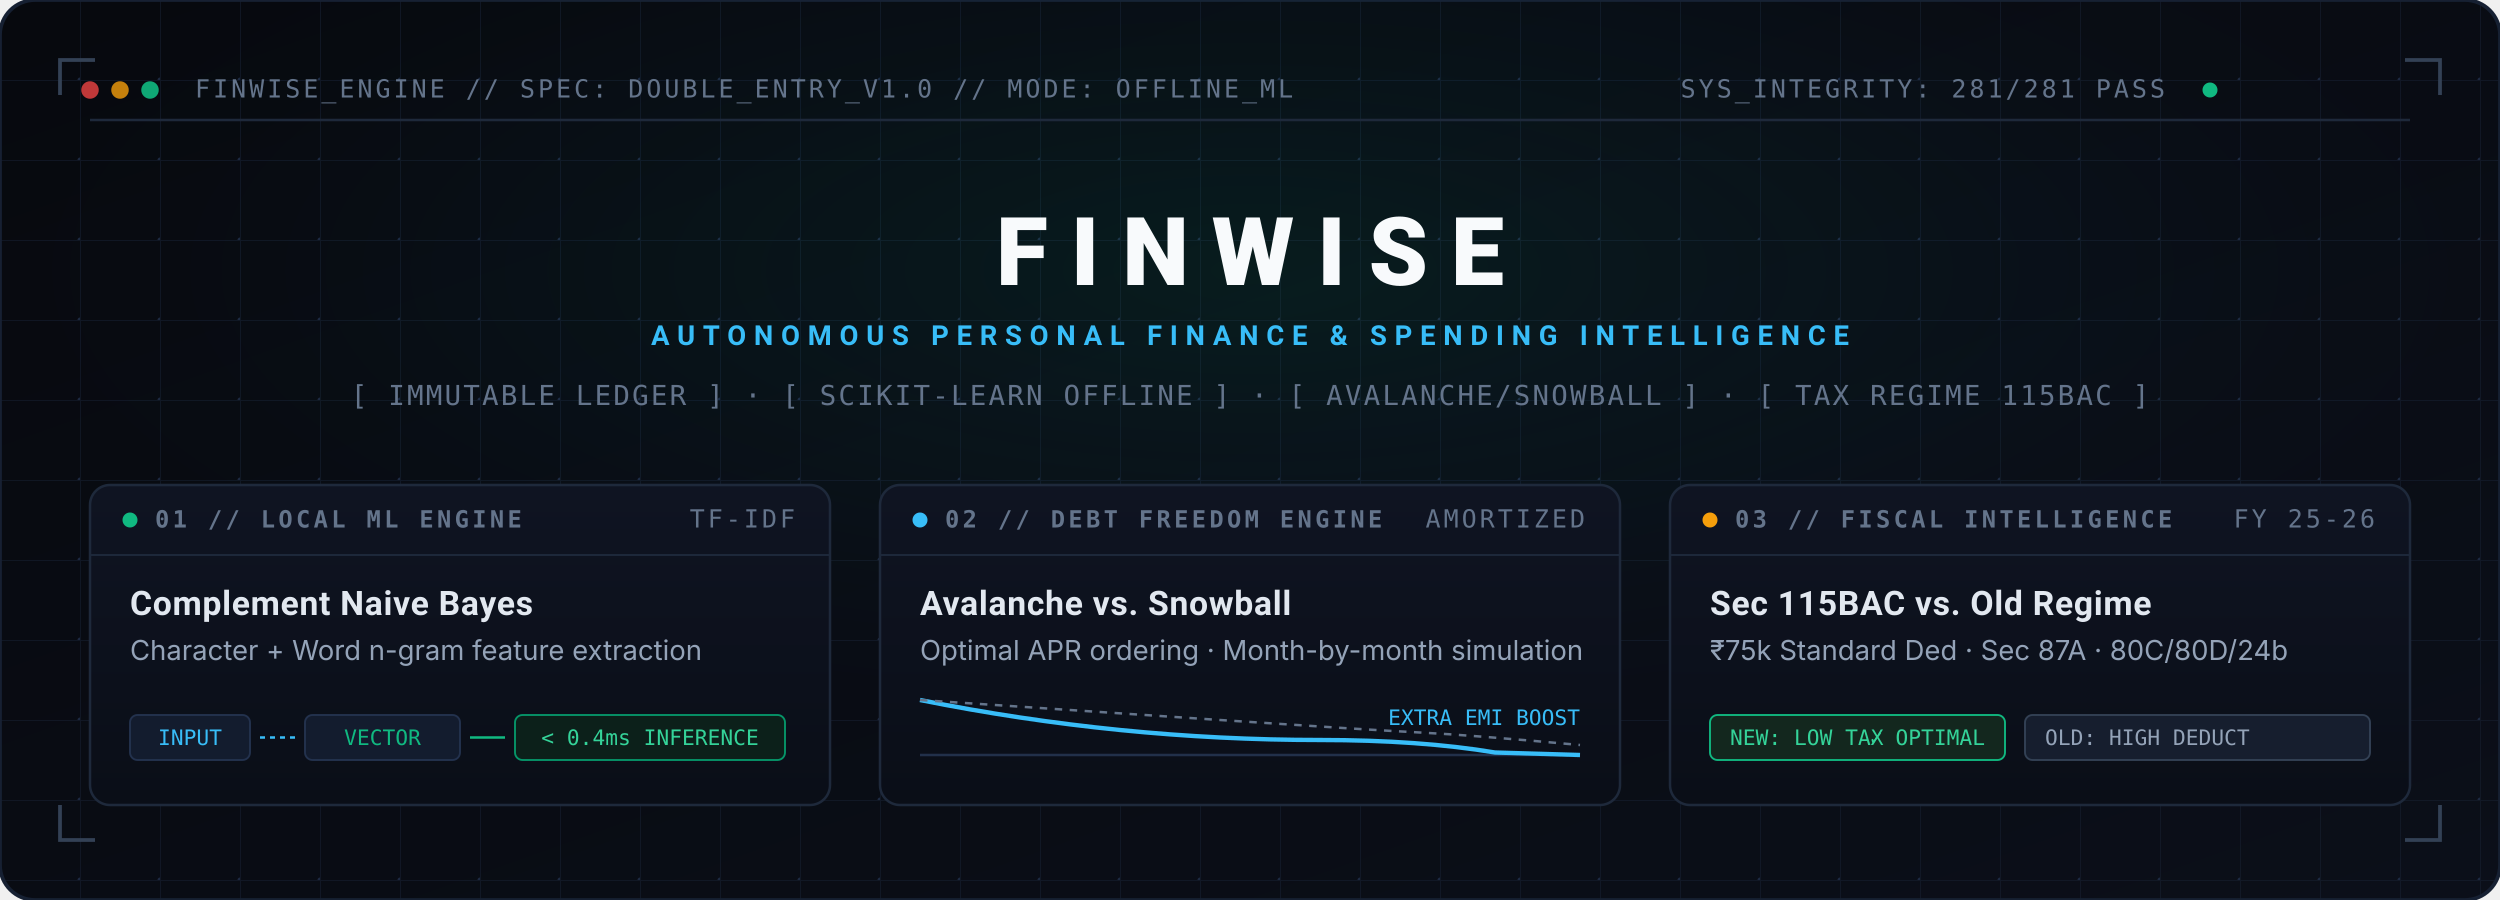
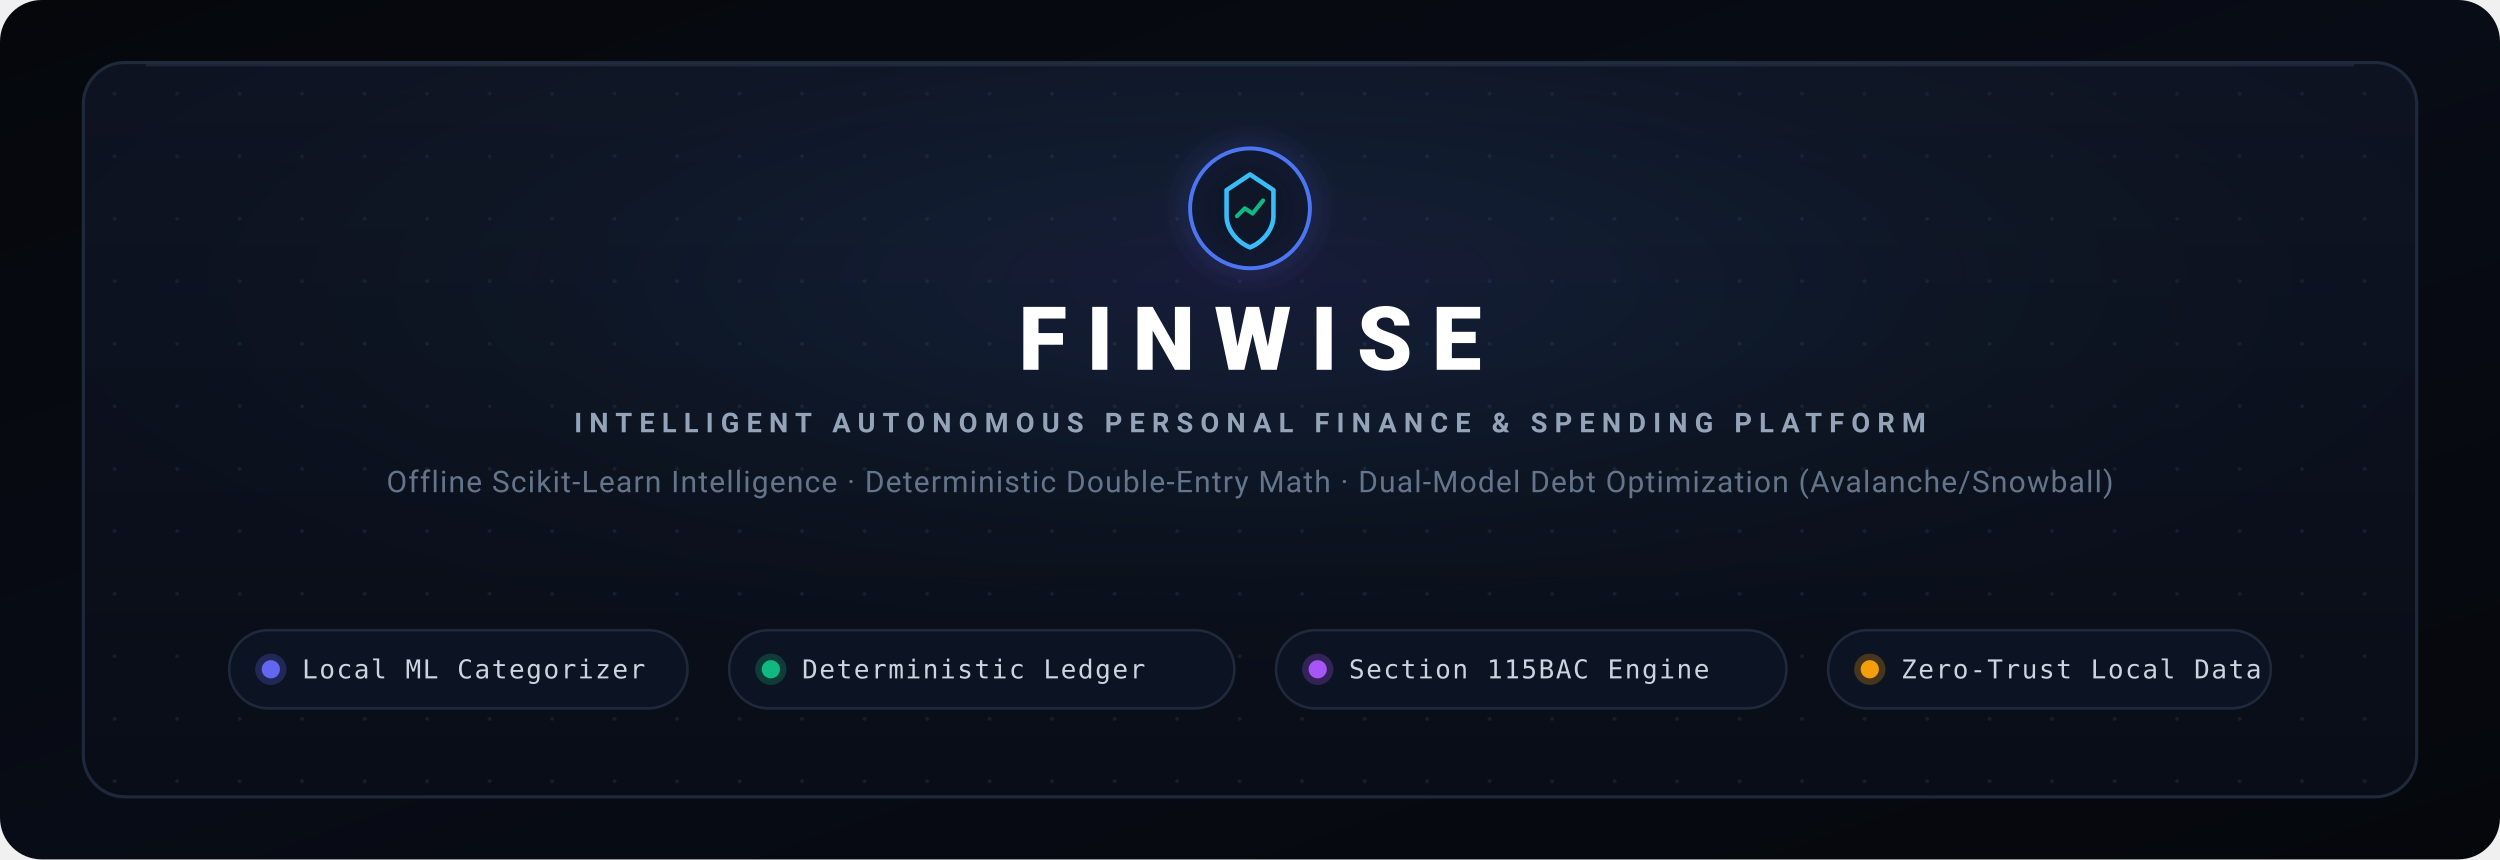
- <svg xmlns="http://www.w3.org/2000/svg" viewBox="0 0 1000 360" width="100%" height="100%">
+ <svg xmlns="http://www.w3.org/2000/svg" viewBox="0 0 960 330" width="100%" height="100%">
  <defs>
-     <linearGradient id="bg-grad" x1="0%" y1="0%" x2="100%" y2="100%">
-       <stop offset="0%" stop-color="#07090E" />
-       <stop offset="100%" stop-color="#0B0F19" />
+     <linearGradient id="bg-canvas" x1="0%" y1="0%" x2="100%" y2="100%">
+       <stop offset="0%" stop-color="#05070B" />
+       <stop offset="50%" stop-color="#080C16" />
+       <stop offset="100%" stop-color="#05070B" />
    </linearGradient>
-     <linearGradient id="card-grad" x1="0%" y1="0%" x2="0%" y2="100%">
-       <stop offset="0%" stop-color="#0F1422" />
-       <stop offset="100%" stop-color="#0A0E17" />
+     <linearGradient id="card-surface" x1="0%" y1="0%" x2="0%" y2="100%">
+       <stop offset="0%" stop-color="#0E1322" />
+       <stop offset="100%" stop-color="#090D17" />
    </linearGradient>
-     <linearGradient id="emerald-laser" x1="0%" y1="0%" x2="100%" y2="0%">
-       <stop offset="0%" stop-color="#10B981" />
-       <stop offset="100%" stop-color="#06B6D4" />
-     </linearGradient>
-     <linearGradient id="spark-fill" x1="0%" y1="0%" x2="0%" y2="100%">
-       <stop offset="0%" stop-color="#10B981" stop-opacity="0.35" />
-       <stop offset="100%" stop-color="#10B981" stop-opacity="0.0" />
-     </linearGradient>
-     <pattern id="tech-grid" width="32" height="32" patternUnits="userSpaceOnUse">
-       <path d="M 32 0 L 0 0 0 32" fill="none" stroke="#162032" stroke-width="0.75" opacity="0.6" />
-       <circle cx="32" cy="32" r="1" fill="#22314E" opacity="0.8" />
+     <radialGradient id="card-spotlight" cx="50%" cy="30%" r="60%">
+       <stop offset="0%" stop-color="#6366F1" stop-opacity="0.12" />
+       <stop offset="50%" stop-color="#38BDF8" stop-opacity="0.03" />
+       <stop offset="100%" stop-color="#000000" stop-opacity="0" />
+     </radialGradient>
+     <filter id="emblem-glow" x="-40%" y="-40%" width="180%" height="180%">
+       <feGaussianBlur stdDeviation="6" result="blur" />
+       <feComposite in="SourceGraphic" in2="blur" operator="over" />
+     </filter>
+     <pattern id="micro-grid" width="24" height="24" patternUnits="userSpaceOnUse">
+       <circle cx="12" cy="12" r="0.75" fill="#1E293B" opacity="0.6" />
    </pattern>
-     <radialGradient id="ambient-center" cx="50%" cy="30%" r="55%">
-       <stop offset="0%" stop-color="#00E599" stop-opacity="0.08" />
-       <stop offset="60%" stop-color="#00B4D8" stop-opacity="0.02" />
-       <stop offset="100%" stop-color="#000000" stop-opacity="0" />
+     <radialGradient id="halo-glow" cx="50%" cy="50%" r="50%">
+       <stop offset="0%" stop-color="#6366F1" stop-opacity="0.25" />
+       <stop offset="100%" stop-color="#6366F1" stop-opacity="0" />
    </radialGradient>
  </defs>
  <style>
-     .mono-code {
-       font-family: ui-monospace, "SF Mono", "JetBrains Mono", Menlo, Consolas, monospace;
-       font-size: 10px;
-       letter-spacing: 0.12em;
-       fill: #64748B;
+     .brand-title {
+       font-family: -apple-system, BlinkMacSystemFont, "Segoe UI", "Geist", Roboto, "Helvetica Neue", sans-serif;
+       font-size: 34px;
+       font-weight: 800;
+       letter-spacing: 0.22em;
+       fill: #FFFFFF;
+     }
+     .brand-subtitle {
+       font-family: -apple-system, BlinkMacSystemFont, "Segoe UI", Roboto, "Helvetica Neue", sans-serif;
+       font-size: 10.5px;
+       font-weight: 700;
+       letter-spacing: 0.26em;
+       fill: #94A3B8;
      text-transform: uppercase;
    }
-     .brand-title {
-       font-family: -apple-system, BlinkMacSystemFont, "Segoe UI", Roboto, "Helvetica Neue", Arial, sans-serif;
-       font-size: 38px;
-       font-weight: 800;
-       letter-spacing: 0.24em;
-       fill: #F8FAFC;
+     .brand-desc {
+       font-family: -apple-system, BlinkMacSystemFont, "Segoe UI", Roboto, sans-serif;
+       font-size: 11.5px;
+       font-weight: 400;
+       letter-spacing: 0.04em;
+       fill: #64748B;
    }
-     .brand-subtitle {
-       font-family: -apple-system, BlinkMacSystemFont, "Segoe UI", Roboto, "Helvetica Neue", Arial, sans-serif;
-       font-size: 11px;
-       font-weight: 600;
-       letter-spacing: 0.28em;
-       fill: #38BDF8;
-       text-transform: uppercase;
-     }
-     .card-label {
-       font-family: ui-monospace, "SF Mono", "JetBrains Mono", Menlo, Consolas, monospace;
-       font-size: 9.5px;
-       font-weight: 600;
-       letter-spacing: 0.14em;
-       fill: #64748B;
-       text-transform: uppercase;
-     }
-     .card-val {
-       font-family: -apple-system, BlinkMacSystemFont, "Segoe UI", Roboto, sans-serif;
-       font-size: 13.5px;
-       font-weight: 700;
-       letter-spacing: 0.02em;
-       fill: #E2E8F0;
-     }
-     .card-metric {
+     .pill-text {
      font-family: ui-monospace, "SF Mono", "JetBrains Mono", Menlo, Consolas, monospace;
      font-size: 10px;
      font-weight: 500;
-       fill: #10B981;
+       letter-spacing: 0.06em;
+       fill: #CBD5E1;
    }
  </style>
-   <rect x="0" y="0" width="1000" height="360" rx="14" fill="url(#bg-grad)" stroke="#162032" stroke-width="1.5" />
-   <rect x="0" y="0" width="1000" height="360" rx="14" fill="url(#tech-grid)" />
-   <rect x="0" y="0" width="1000" height="360" rx="14" fill="url(#ambient-center)" />
-   <path d="M 24 38 L 24 24 L 38 24" fill="none" stroke="#334155" stroke-width="1.5" />
-   <path d="M 976 38 L 976 24 L 962 24" fill="none" stroke="#334155" stroke-width="1.5" />
-   <path d="M 24 322 L 24 336 L 38 336" fill="none" stroke="#334155" stroke-width="1.5" />
-   <path d="M 976 322 L 976 336 L 962 336" fill="none" stroke="#334155" stroke-width="1.5" />
-   <g transform="translate(36, 32)">
-     <circle cx="0" cy="4" r="3.5" fill="#EF4444" opacity="0.8" />
-     <circle cx="12" cy="4" r="3.5" fill="#F59E0B" opacity="0.8" />
-     <circle cx="24" cy="4" r="3.5" fill="#10B981" opacity="0.9" />
-     <text x="42" y="7" class="mono-code">FINWISE_ENGINE // SPEC: DOUBLE_ENTRY_V1.0 // MODE: OFFLINE_ML</text>
-     <text x="830" y="7" class="mono-code" text-anchor="end">SYS_INTEGRITY: 281/281 PASS</text>
-     <circle cx="848" cy="4" r="3" fill="#10B981" />
-   </g>
-   <line x1="36" y1="48" x2="964" y2="48" stroke="#1E293B" stroke-width="1" />
-   <g transform="translate(500, 114)" text-anchor="middle">
-     <text x="0" y="0" class="brand-title">FINWISE</text>
-     <text x="0" y="24" class="brand-subtitle">AUTONOMOUS PERSONAL FINANCE &amp; SPENDING INTELLIGENCE</text>
-     <text x="0" y="48" font-family="ui-monospace, monospace" font-size="11px" fill="#64748B" letter-spacing="0.08em">
-       [ IMMUTABLE LEDGER ] · [ SCIKIT-LEARN OFFLINE ] · [ AVALANCHE/SNOWBALL ] · [ TAX REGIME 115BAC ]
-     </text>
-   </g>
-   <g transform="translate(36, 194)">
-     <g transform="translate(0, 0)">
-       <rect x="0" y="0" width="296" height="128" rx="8" fill="url(#card-grad)" stroke="#1E293B" stroke-width="1" />
-       <line x1="0" y1="28" x2="296" y2="28" stroke="#1E293B" stroke-width="0.75" />
-       <circle cx="16" cy="14" r="3" fill="#10B981" />
-       <text x="26" y="17" class="card-label">01 // LOCAL ML ENGINE</text>
-       <text x="282" y="17" class="mono-code" text-anchor="end">TF-IDF</text>
-       <text x="16" y="52" class="card-val">Complement Naive Bayes</text>
-       <text x="16" y="70" font-family="-apple-system, sans-serif" font-size="11px" fill="#94A3B8">
-         Character + Word n-gram feature extraction
+   <rect x="0" y="0" width="960" height="330" rx="16" fill="url(#bg-canvas)" />
+   <g transform="translate(32, 24)">
+     <rect x="0" y="0" width="896" height="282" rx="16" fill="url(#card-surface)" stroke="#1E293B" stroke-width="1.2" />
+     <rect x="0" y="0" width="896" height="282" rx="16" fill="url(#micro-grid)" />
+     <rect x="0" y="0" width="896" height="282" rx="16" fill="url(#card-spotlight)" />
+     <line x1="24" y1="1" x2="872" y2="1" stroke="#334155" stroke-opacity="0.4" stroke-width="1" />
+     <g transform="translate(448, 56)">
+       <circle cx="0" cy="0" r="32" fill="url(#halo-glow)" />
+       <circle cx="0" cy="0" r="23" fill="#0E1628" stroke="#3B82F6" stroke-width="1.5" />
+       <circle cx="0" cy="0" r="23" fill="none" stroke="#6366F1" stroke-width="1" opacity="0.6" filter="url(#emblem-glow)" />
+       <path d="M -9 -7 L 0 -13 L 9 -7 L 9 3 C 9 8 5 13 0 15 C -5 13 -9 8 -9 3 Z" fill="none" stroke="#38BDF8" stroke-width="1.75" stroke-linejoin="round" />
+       <path d="M -5 3 L -2 0 L 1 2 L 5 -3" fill="none" stroke="#10B981" stroke-width="1.6" stroke-linecap="round" stroke-linejoin="round" />
+     </g>
+     <g transform="translate(448, 118)" text-anchor="middle">
+       <text x="0" y="0" class="brand-title">FINWISE</text>
+       <text x="0" y="24" class="brand-subtitle">INTELLIGENT AUTONOMOUS PERSONAL FINANCE &amp; SPENDING PLATFORM</text>
+       <text x="0" y="47" class="brand-desc">
+         Offline Scikit-Learn Intelligence · Deterministic Double-Entry Math · Dual-Model Debt Optimization (Avalanche/Snowball)
      </text>
-       <g transform="translate(16, 92)">
-         <rect x="0" y="0" width="48" height="18" rx="3" fill="#131C2E" stroke="#23324E" stroke-width="0.75" />
-         <text x="24" y="12" font-family="ui-monospace, monospace" font-size="8.5px" fill="#38BDF8" text-anchor="middle">INPUT</text>
-         <path d="M 52 9 L 66 9" stroke="#38BDF8" stroke-width="1" stroke-dasharray="2 2" />
-         <rect x="70" y="0" width="62" height="18" rx="3" fill="#131C2E" stroke="#23324E" stroke-width="0.75" />
-         <text x="101" y="12" font-family="ui-monospace, monospace" font-size="8.5px" fill="#10B981" text-anchor="middle">VECTOR</text>
-         <path d="M 136 9 L 150 9" stroke="#10B981" stroke-width="1" />
-         <rect x="154" y="0" width="108" height="18" rx="3" fill="#0C201A" stroke="#059669" stroke-width="0.75" />
-         <text x="208" y="12" font-family="ui-monospace, monospace" font-size="8.5px" fill="#34D399" text-anchor="middle">&lt; 0.4ms INFERENCE</text>
+     </g>
+     <g transform="translate(56, 218)">
+       <g transform="translate(0, 0)">
+         <rect x="0" y="0" width="176" height="30" rx="15" fill="#0C1322" stroke="#1E293B" stroke-width="1" />
+         <circle cx="16" cy="15" r="3.5" fill="#6366F1" />
+         <circle cx="16" cy="15" r="6" fill="#6366F1" opacity="0.25" />
+         <text x="28" y="18.5" class="pill-text">Local ML Categorizer</text>
      </g>
-     </g>
-     <g transform="translate(316, 0)">
-       <rect x="0" y="0" width="296" height="128" rx="8" fill="url(#card-grad)" stroke="#1E293B" stroke-width="1" />
-       <line x1="0" y1="28" x2="296" y2="28" stroke="#1E293B" stroke-width="0.75" />
-       <circle cx="16" cy="14" r="3" fill="#38BDF8" />
-       <text x="26" y="17" class="card-label">02 // DEBT FREEDOM ENGINE</text>
-       <text x="282" y="17" class="mono-code" text-anchor="end">AMORTIZED</text>
-       <text x="16" y="52" class="card-val">Avalanche vs. Snowball</text>
-       <text x="16" y="70" font-family="-apple-system, sans-serif" font-size="11px" fill="#94A3B8">
-         Optimal APR ordering · Month-by-month simulation
-       </text>
-       <g transform="translate(16, 84)">
-         <line x1="0" y1="24" x2="264" y2="24" stroke="#22304A" stroke-width="1" />
-         <path d="M 0 2 Q 40 10, 80 14 T 160 18 T 230 23 L 264 24" fill="none" stroke="#38BDF8" stroke-width="1.75" />
-         <path d="M 0 2 Q 60 6, 120 10 T 200 15 T 264 20" fill="none" stroke="#64748B" stroke-width="1" stroke-dasharray="3 3" />
-         <text x="264" y="12" font-family="ui-monospace, monospace" font-size="8.5px" fill="#38BDF8" text-anchor="end">EXTRA EMI BOOST</text>
+       <g transform="translate(192, 0)">
+         <rect x="0" y="0" width="194" height="30" rx="15" fill="#0C1322" stroke="#1E293B" stroke-width="1" />
+         <circle cx="16" cy="15" r="3.5" fill="#10B981" />
+         <circle cx="16" cy="15" r="6" fill="#10B981" opacity="0.25" />
+         <text x="28" y="18.5" class="pill-text">Deterministic Ledger</text>
      </g>
-     </g>
-     <g transform="translate(632, 0)">
-       <rect x="0" y="0" width="296" height="128" rx="8" fill="url(#card-grad)" stroke="#1E293B" stroke-width="1" />
-       <line x1="0" y1="28" x2="296" y2="28" stroke="#1E293B" stroke-width="0.75" />
-       <circle cx="16" cy="14" r="3" fill="#F59E0B" />
-       <text x="26" y="17" class="card-label">03 // FISCAL INTELLIGENCE</text>
-       <text x="282" y="17" class="mono-code" text-anchor="end">FY 25-26</text>
-       <text x="16" y="52" class="card-val">Sec 115BAC vs. Old Regime</text>
-       <text x="16" y="70" font-family="-apple-system, sans-serif" font-size="11px" fill="#94A3B8">
-         ₹75k Standard Ded · Sec 87A · 80C/80D/24b
-       </text>
-       <g transform="translate(16, 92)">
-         <rect x="0" y="0" width="118" height="18" rx="3" fill="#13271E" stroke="#10B981" stroke-width="0.75" />
-         <text x="8" y="12" font-family="ui-monospace, monospace" font-size="8.5px" fill="#34D399">NEW: LOW TAX</text>
-         <text x="110" y="12" font-family="ui-monospace, monospace" font-size="8.5px" fill="#34D399" text-anchor="end">✓ OPTIMAL</text>
-         <rect x="126" y="0" width="138" height="18" rx="3" fill="#161E2E" stroke="#334155" stroke-width="0.75" />
-         <text x="134" y="12" font-family="ui-monospace, monospace" font-size="8.5px" fill="#94A3B8">OLD: HIGH DEDUCT</text>
+       <g transform="translate(402, 0)">
+         <rect x="0" y="0" width="196" height="30" rx="15" fill="#0C1322" stroke="#1E293B" stroke-width="1" />
+         <circle cx="16" cy="15" r="3.5" fill="#A855F7" />
+         <circle cx="16" cy="15" r="6" fill="#A855F7" opacity="0.25" />
+         <text x="28" y="18.5" class="pill-text">Section 115BAC Engine</text>
+       </g>
+       <g transform="translate(614, 0)">
+         <rect x="0" y="0" width="170" height="30" rx="15" fill="#0C1322" stroke="#1E293B" stroke-width="1" />
+         <circle cx="16" cy="15" r="3.5" fill="#F59E0B" />
+         <circle cx="16" cy="15" r="6" fill="#F59E0B" opacity="0.25" />
+         <text x="28" y="18.5" class="pill-text">Zero-Trust Local Data</text>
      </g>
    </g>
  </g>
</svg>
